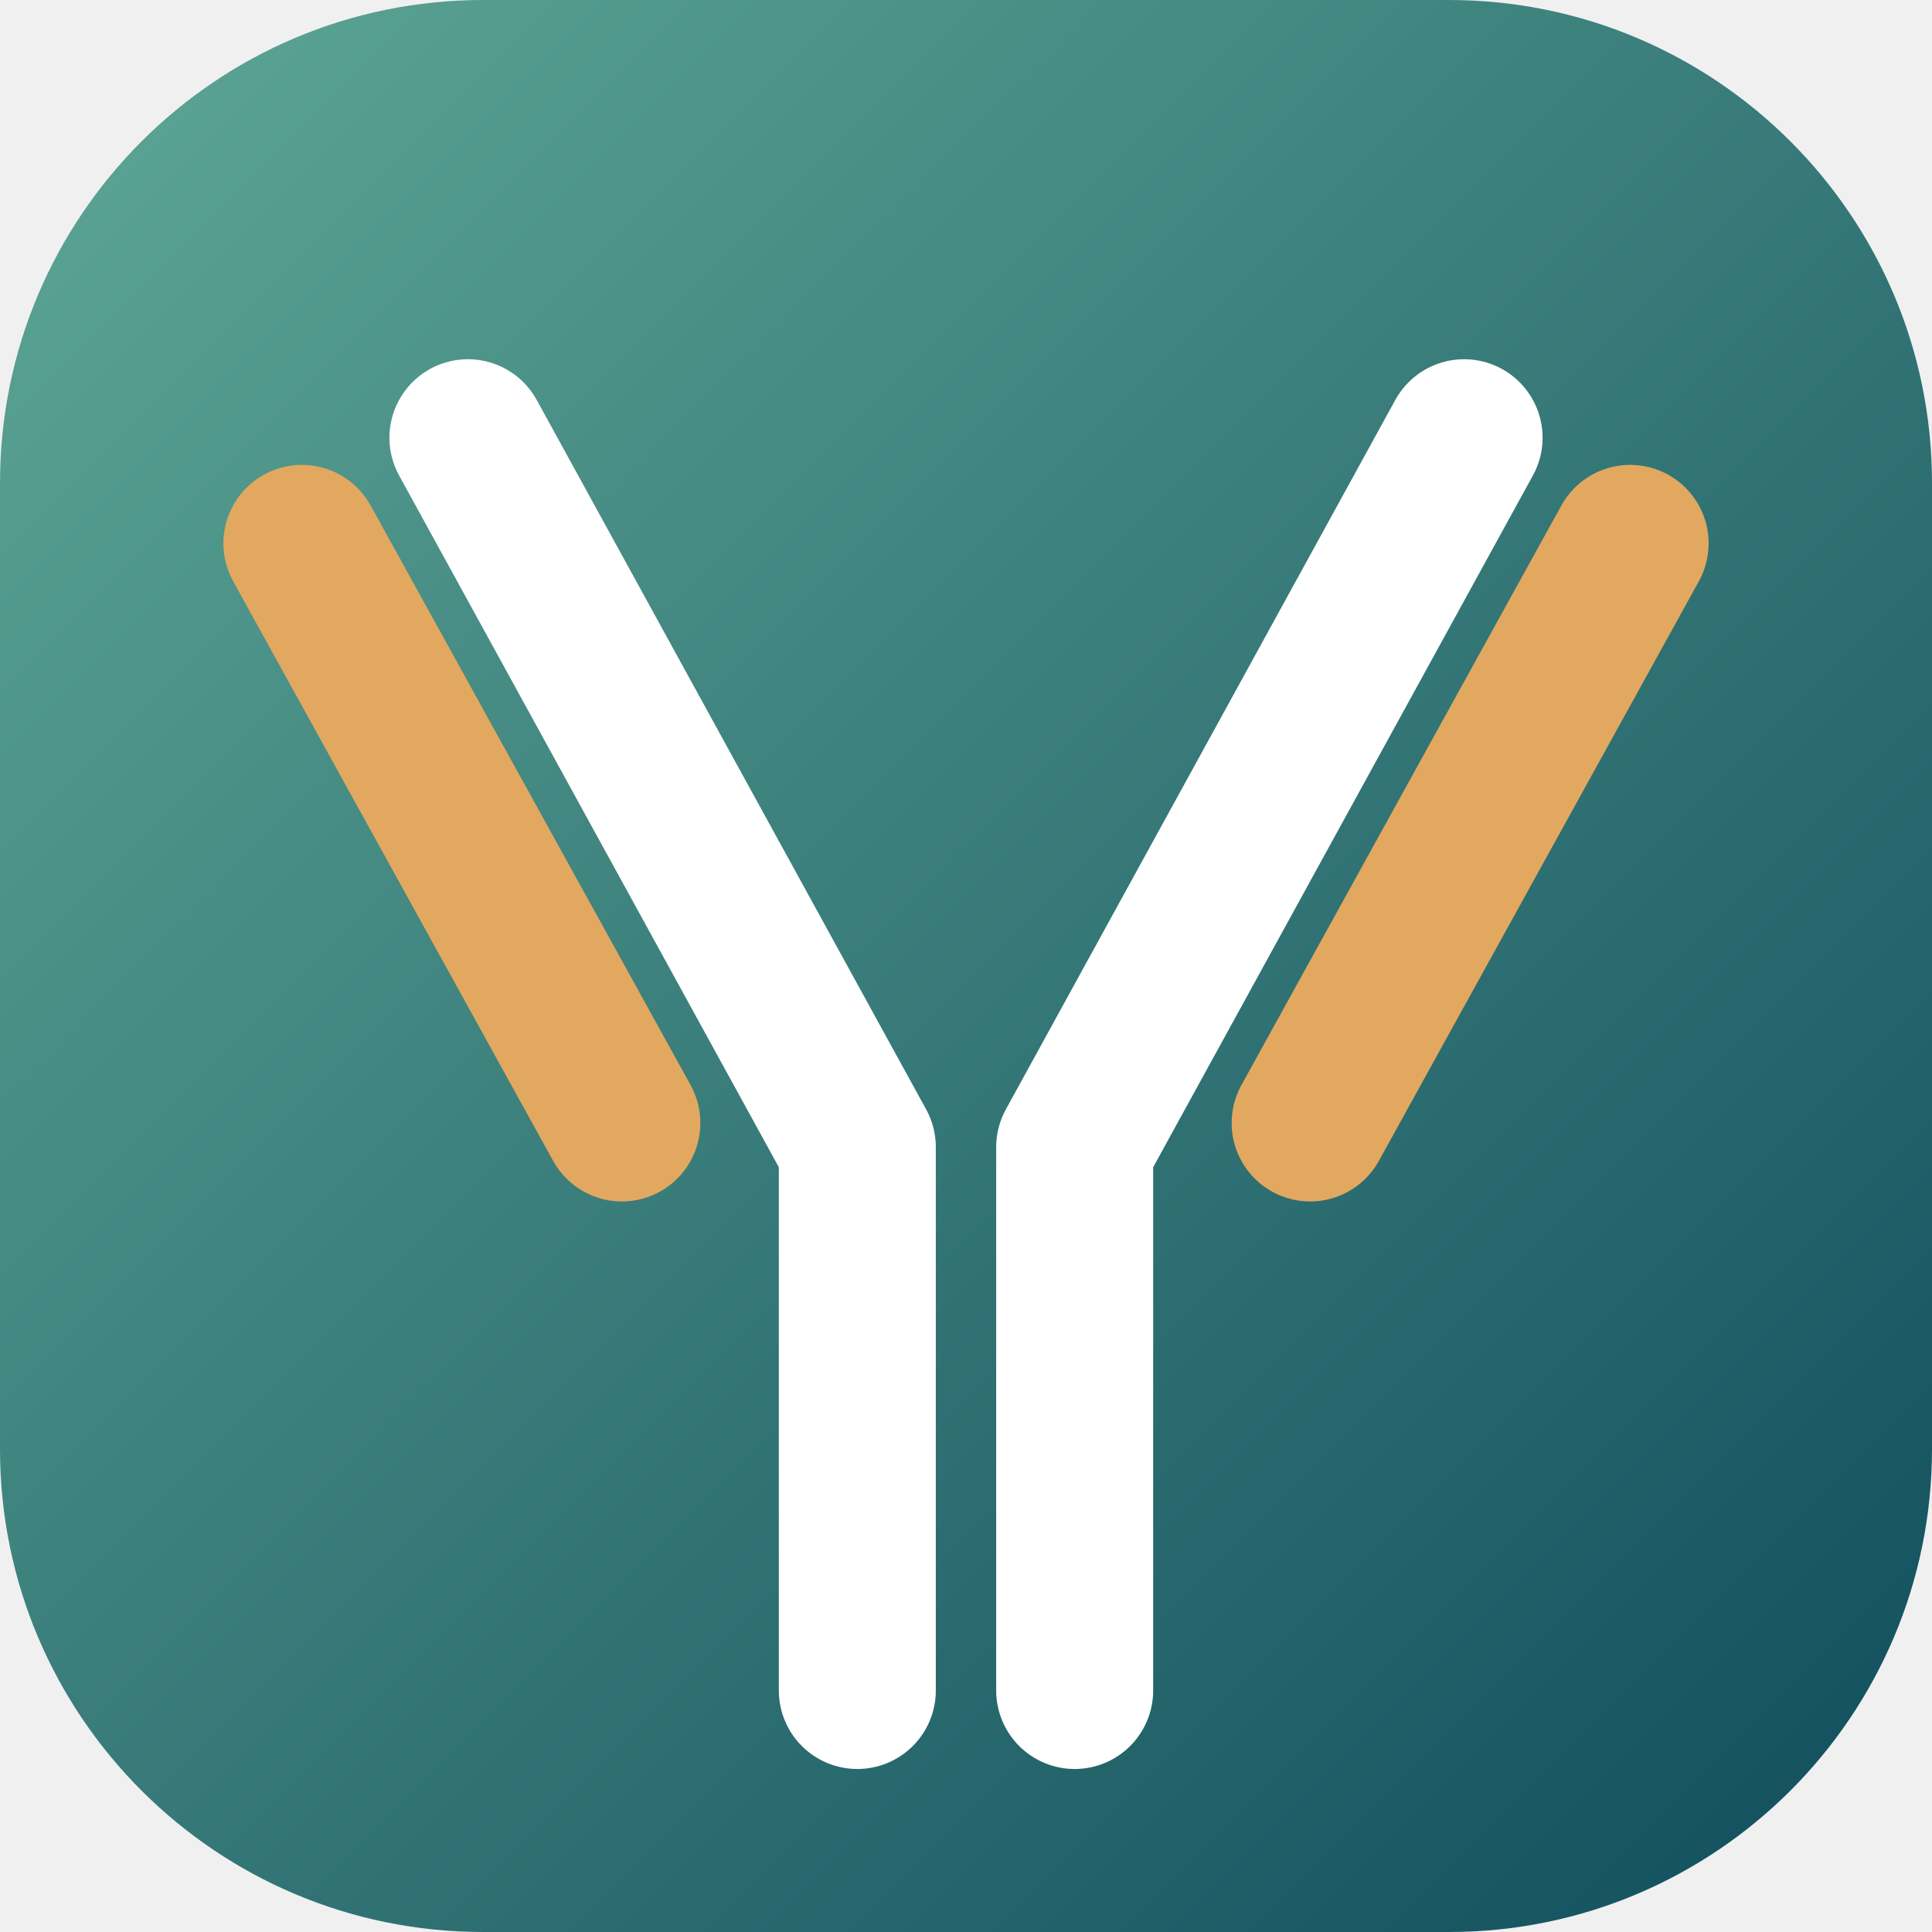
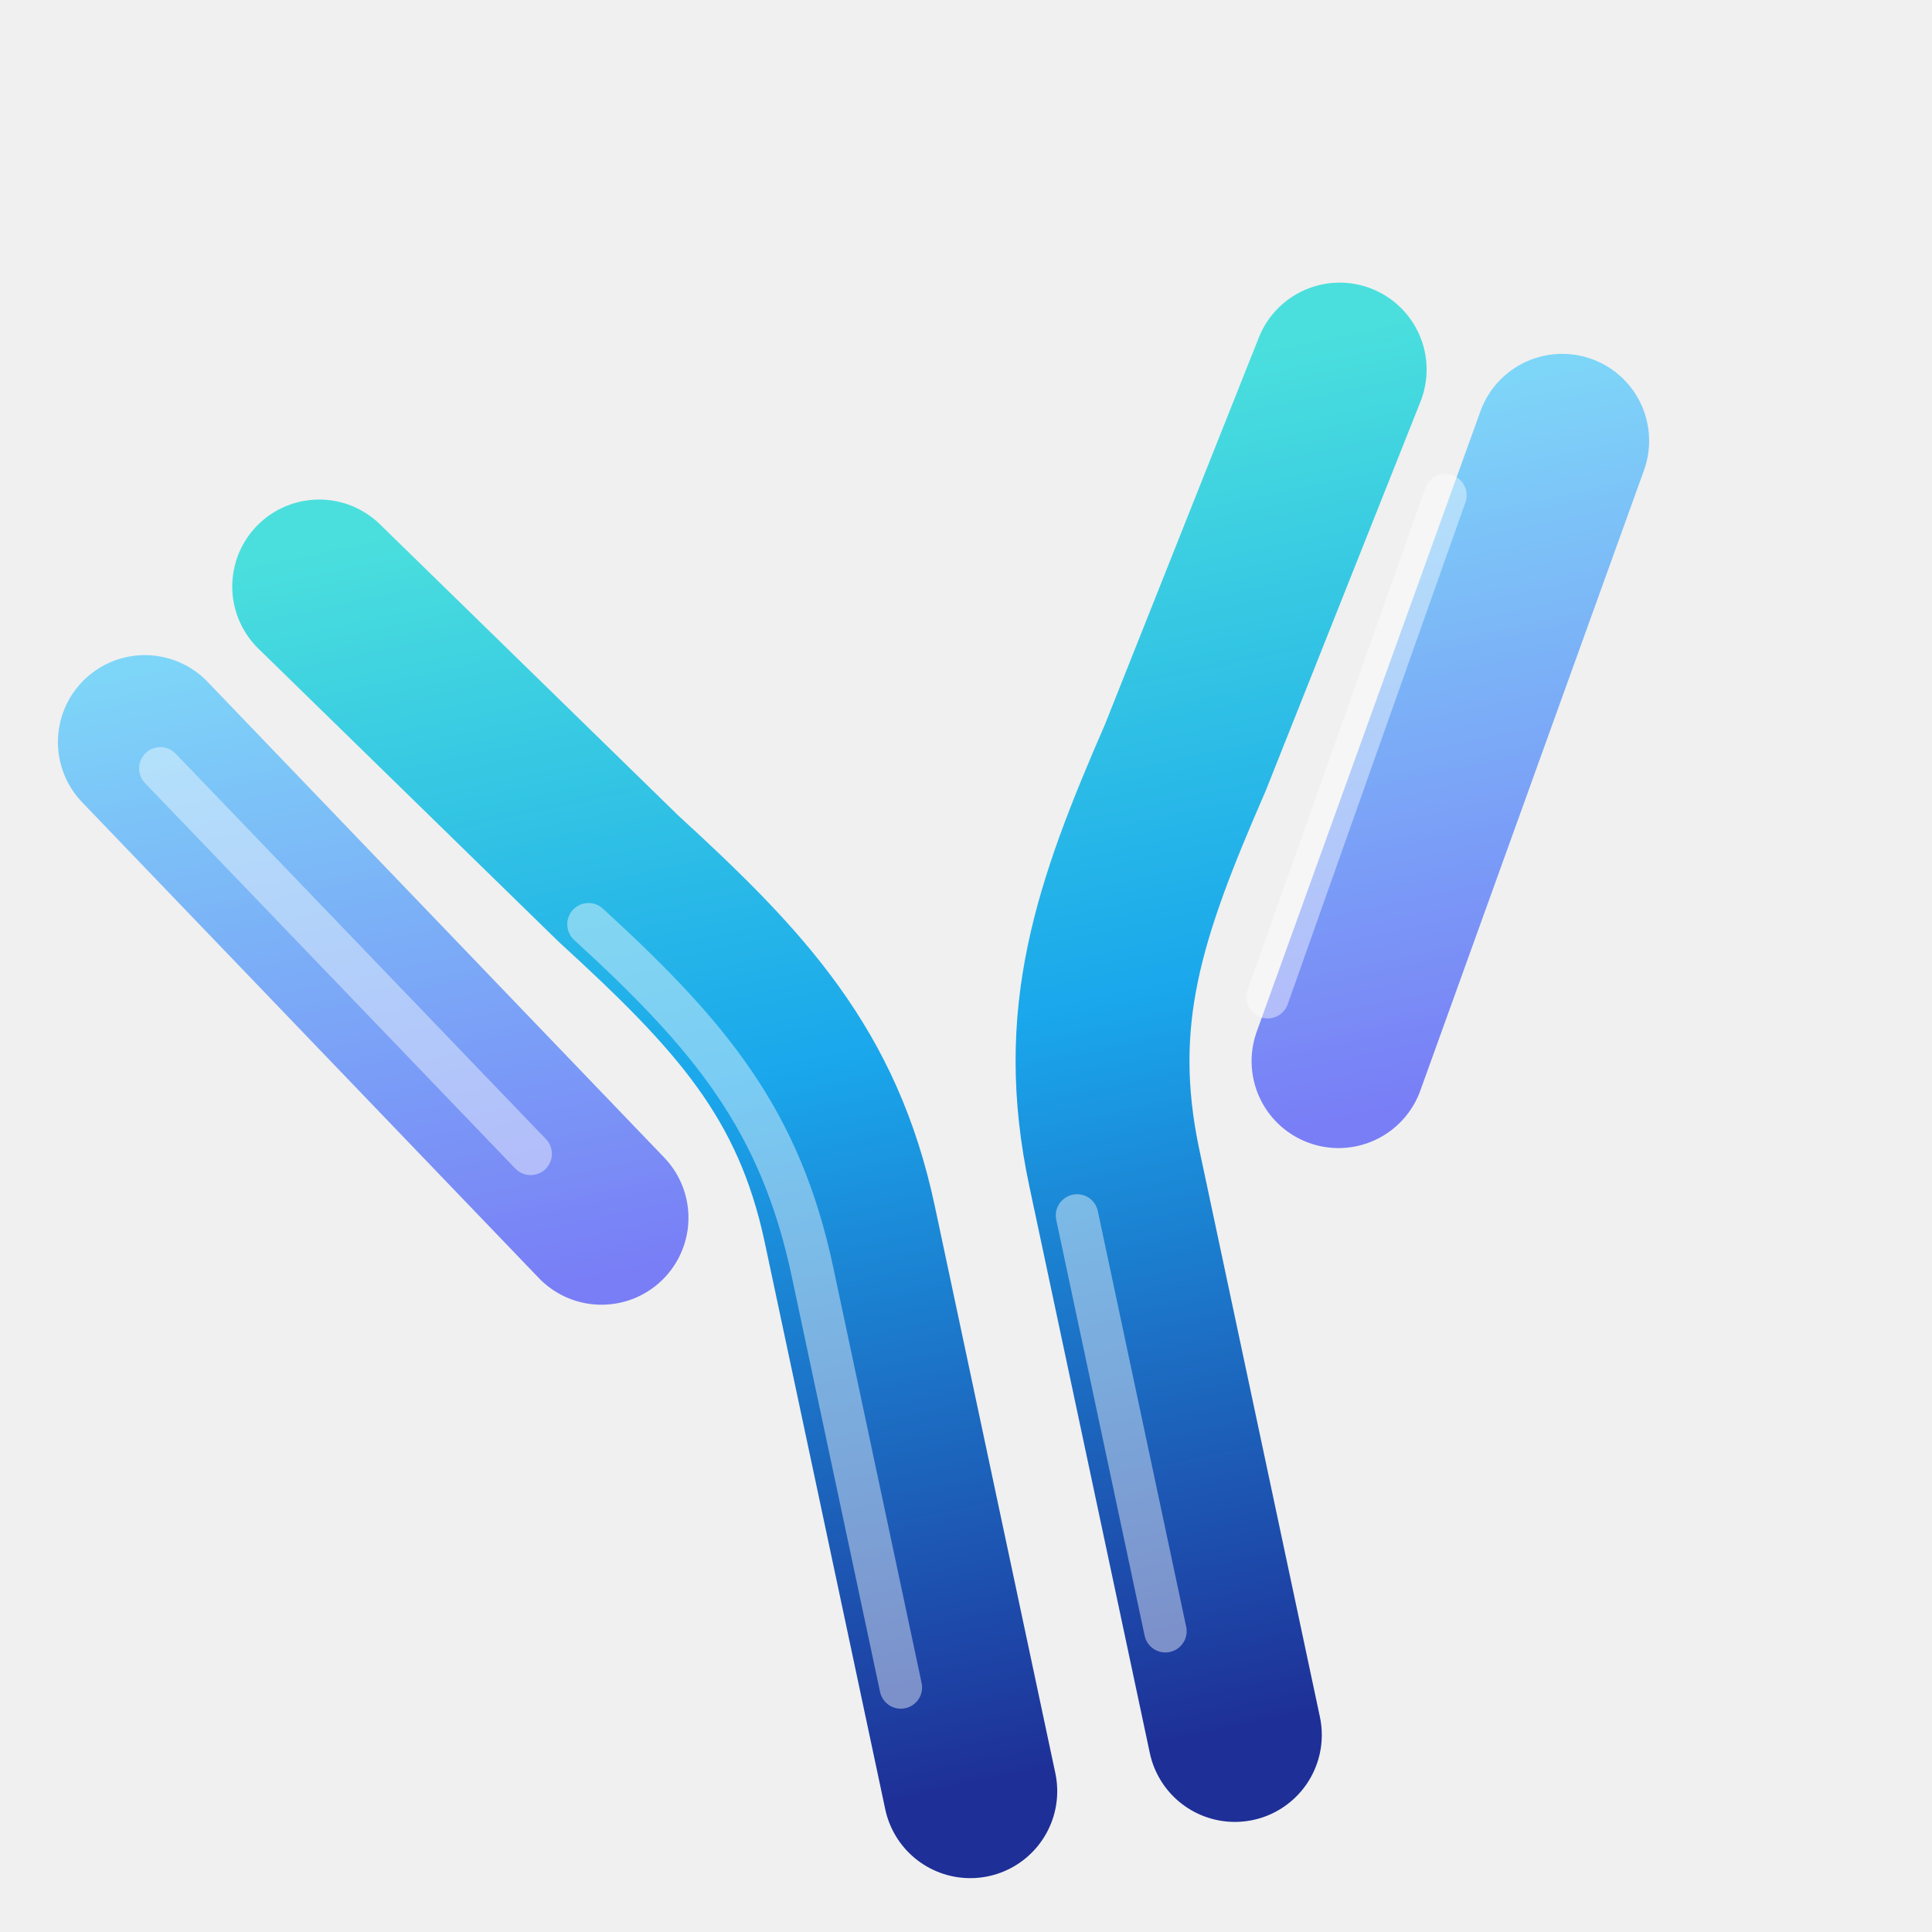
- <svg xmlns="http://www.w3.org/2000/svg" viewBox="0 0 64 64" width="64" height="64" role="img" aria-label="Isotipo Dr. Daniel Mora: anticuerpo">
+ <svg xmlns="http://www.w3.org/2000/svg" viewBox="0 0 100 100" width="100" height="100" role="img" aria-label="Isotipo Dr. Daniel Mora: anticuerpo">
  <defs>
-     <linearGradient id="g" x1="0" y1="0" x2="1" y2="1">
-       <stop offset="0" stop-color="#5FA896" />
-       <stop offset="1" stop-color="#0F4C5C" />
+     <linearGradient id="gp" gradientUnits="userSpaceOnUse" x1="50" y1="92" x2="50" y2="22">
+       <stop offset="0" stop-color="#1e2f97" />
+       <stop offset=".55" stop-color="#1aa7ec" />
+       <stop offset="1" stop-color="#4adfdd" />
+     </linearGradient>
+     <linearGradient id="gl" gradientUnits="userSpaceOnUse" x1="50" y1="62" x2="50" y2="26">
+       <stop offset="0" stop-color="#797ef6" />
+       <stop offset="1" stop-color="#7dd6f8" />
    </linearGradient>
  </defs>
-   <rect width="64" height="64" rx="16" fill="url(#g)" />
-   <g stroke-width="5.2" stroke-linecap="round" stroke-linejoin="round" fill="none">
-     <path d="M28.4 56 V38 L15.5 14.5" stroke="#fff" />
-     <path d="M35.6 56 V38 L48.5 14.5" stroke="#fff" />
-     <path class="ligera" d="M20.6 37.2 L10 18" stroke="#E2A85F" />
-     <path class="ligera" d="M43.4 37.2 L54 18" stroke="#E2A85F" />
+   <g transform="rotate(-12 50 58)">
+     <g fill="none" stroke-linecap="round" stroke-linejoin="round" stroke-width="9">
+       <path class="pesada" d="M43 92 V62 C43 54 40 49 35 42 L23 24" stroke="url(#gp)" />
+       <path class="pesada" d="M57 92 V62 C57 54 60 49 65 42 L77 24" stroke="url(#gp)" />
+       <path class="ligera" d="M30.5 59 L12.5 30" stroke="url(#gl)" />
+       <path class="ligera" d="M69.5 59 L87.5 30" stroke="url(#gl)" />
+     </g>
+     <g fill="none" stroke="#fff" stroke-linecap="round" stroke-opacity=".42" stroke-width="2.2">
+       <path d="M40.6 86 V64 C40.6 56 38 51 33 44" />
+       <path d="M54.6 86 V64" />
+       <path d="M27.6 55 L13 31.5" />
+       <path d="M66.6 55 L81 31.5" />
+     </g>
  </g>
</svg>
